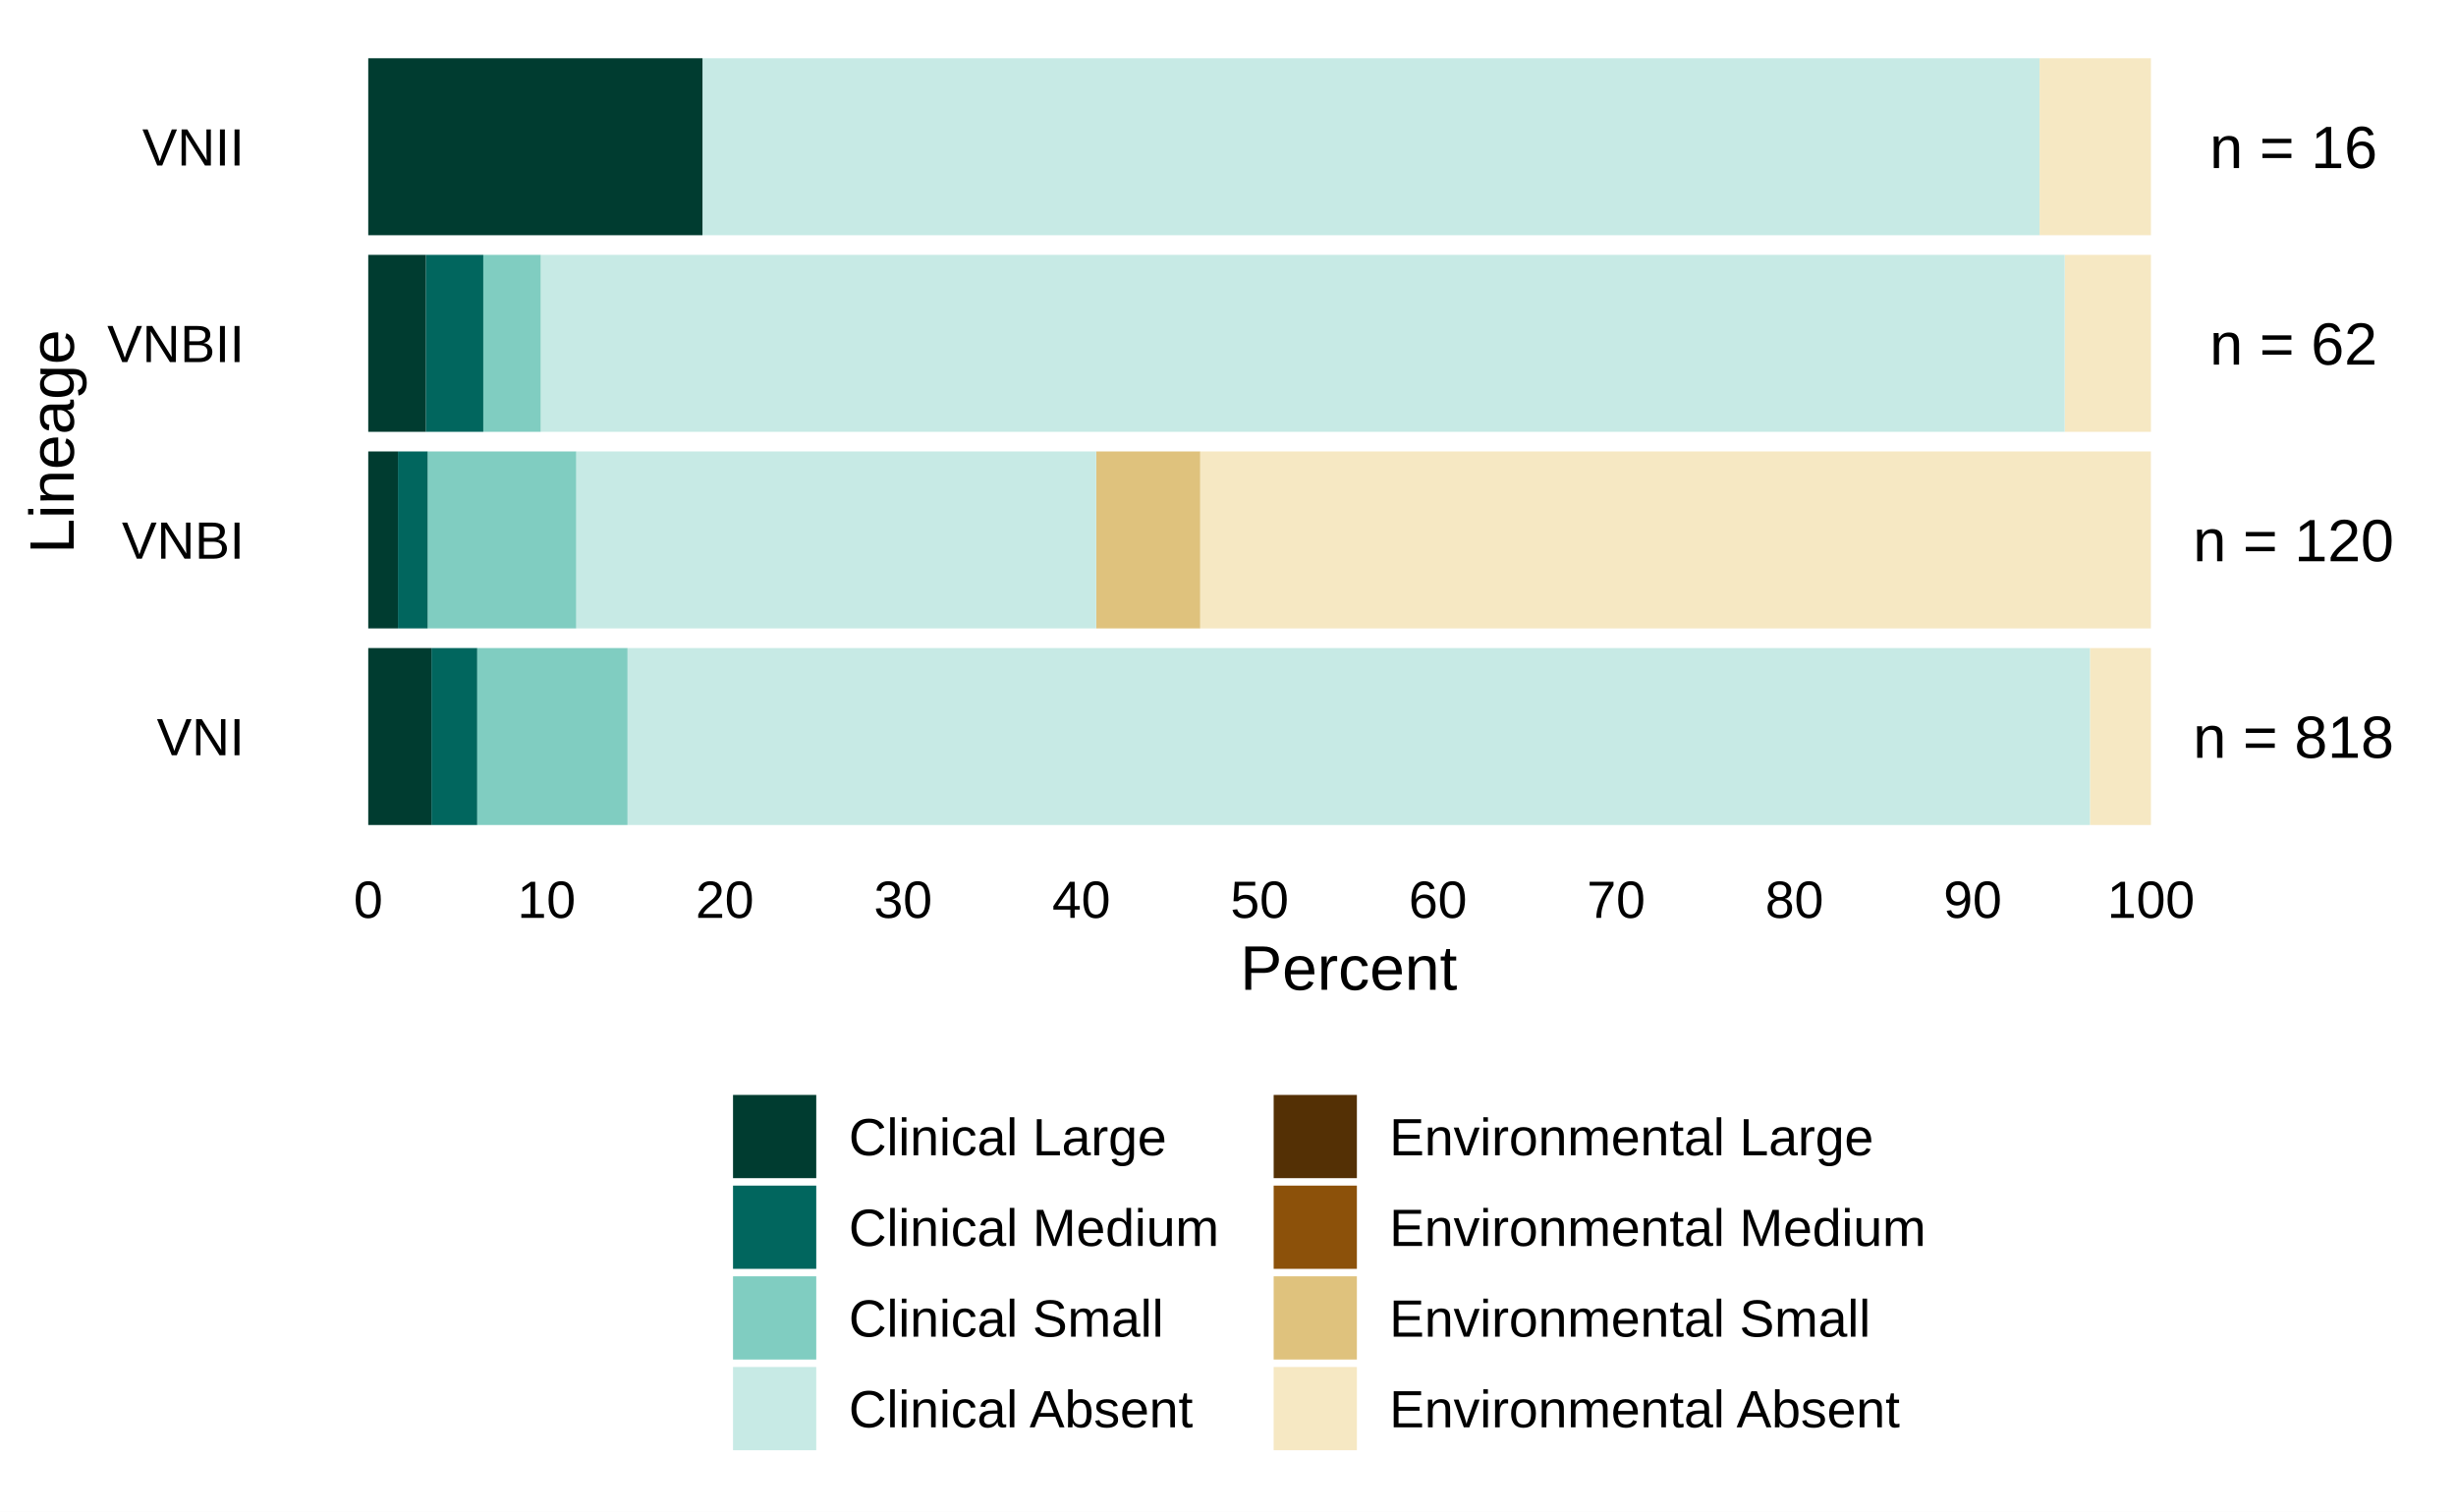
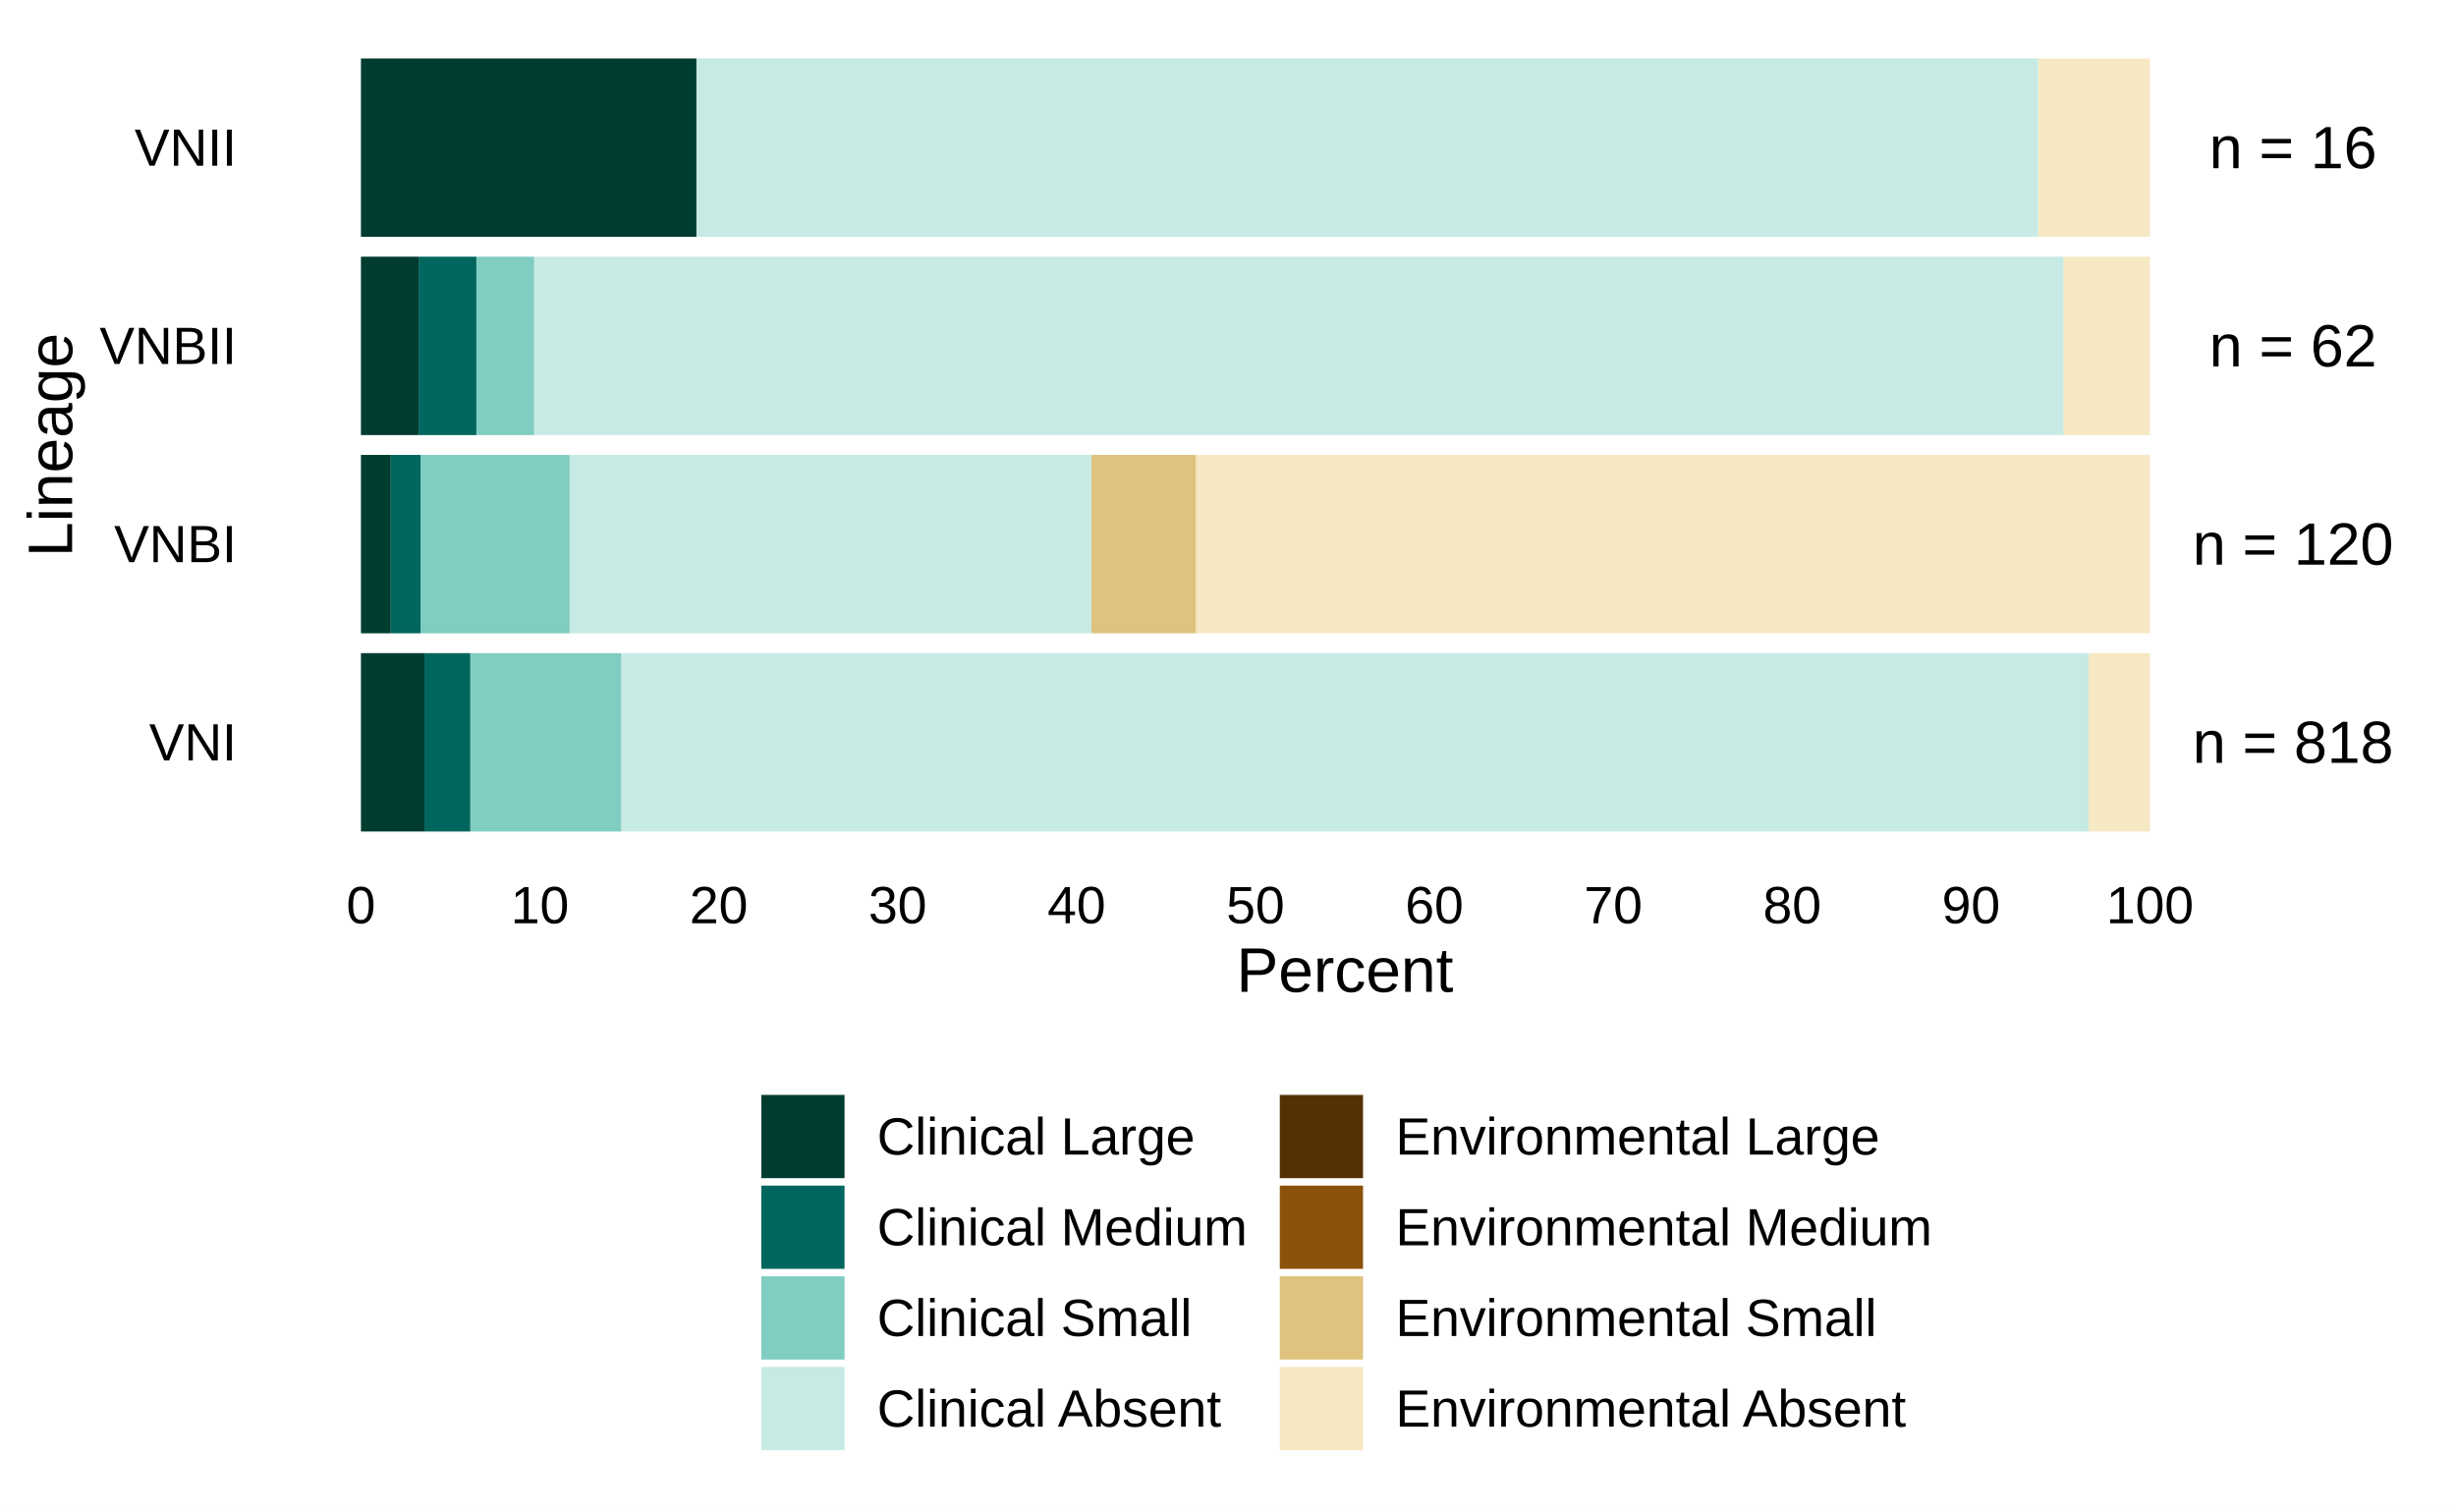
- <svg xmlns="http://www.w3.org/2000/svg" class="svglite" width="468.00pt" height="288.00pt" viewBox="0 0 468.00 288.00">
-   <defs>
-     <style type="text/css">
+ <svg xmlns="http://www.w3.org/2000/svg" width="468.00pt" height="288.00pt" viewBox="0 0 468.00 288.00">
+   <g class="svglite">
+     <defs>
+       <style type="text/css">
    .svglite line, .svglite polyline, .svglite polygon, .svglite path, .svglite rect, .svglite circle {
      fill: none;
      stroke: #000000;
      stroke-linecap: round;
      stroke-linejoin: round;
      stroke-miterlimit: 10.00;
    }
    .svglite text {
      white-space: pre;
    }
+     .svglite g.glyphgroup path {
+       fill: inherit;
+       stroke: none;
+     }
  </style>
-   </defs>
-   <rect width="100%" height="100%" style="stroke: none; fill: #FFFFFF;" />
-   <defs>
-     <clipPath id="cpMC4wMHw0NjguMDB8MC4wMHwyODguMDA=">
-       <rect x="0.00" y="0.00" width="468.00" height="288.00" />
-     </clipPath>
-   </defs>
-   <g clip-path="url(#cpMC4wMHw0NjguMDB8MC4wMHwyODguMDA=)">
-     <rect x="0.00" y="0.00" width="468.00" height="288.00" style="stroke-width: 1.07; stroke: #FFFFFF; fill: #FFFFFF;" />
-   </g>
-   <defs>
-     <clipPath id="cpNTEuNDh8NDYyLjUyfDUuNDh8MTYyLjgy">
-       <rect x="51.48" y="5.48" width="411.04" height="157.34" />
-     </clipPath>
-   </defs>
-   <g clip-path="url(#cpNTEuNDh8NDYyLjUyfDUuNDh8MTYyLjgy)">
-     <rect x="398.24" y="123.48" width="11.63" height="33.72" style="stroke-width: 1.07; stroke: none; stroke-linecap: butt; stroke-linejoin: miter; fill: #F6E8C3;" />
-     <rect x="228.69" y="86.02" width="181.17" height="33.72" style="stroke-width: 1.07; stroke: none; stroke-linecap: butt; stroke-linejoin: miter; fill: #F6E8C3;" />
-     <rect x="393.43" y="48.56" width="16.44" height="33.72" style="stroke-width: 1.07; stroke: none; stroke-linecap: butt; stroke-linejoin: miter; fill: #F6E8C3;" />
-     <rect x="388.64" y="11.10" width="21.23" height="33.72" style="stroke-width: 1.07; stroke: none; stroke-linecap: butt; stroke-linejoin: miter; fill: #F6E8C3;" />
-     <rect x="208.88" y="86.02" width="19.82" height="33.72" style="stroke-width: 1.07; stroke: none; stroke-linecap: butt; stroke-linejoin: miter; fill: #DFC27D;" />
-     <rect x="119.59" y="123.48" width="278.65" height="33.72" style="stroke-width: 1.07; stroke: none; stroke-linecap: butt; stroke-linejoin: miter; fill: #C7EAE5;" />
-     <rect x="109.80" y="86.02" width="99.08" height="33.72" style="stroke-width: 1.07; stroke: none; stroke-linecap: butt; stroke-linejoin: miter; fill: #C7EAE5;" />
-     <rect x="103.04" y="48.56" width="290.39" height="33.72" style="stroke-width: 1.07; stroke: none; stroke-linecap: butt; stroke-linejoin: miter; fill: #C7EAE5;" />
-     <rect x="133.86" y="11.10" width="254.78" height="33.72" style="stroke-width: 1.07; stroke: none; stroke-linecap: butt; stroke-linejoin: miter; fill: #C7EAE5;" />
-     <rect x="90.93" y="123.48" width="28.65" height="33.72" style="stroke-width: 1.07; stroke: none; stroke-linecap: butt; stroke-linejoin: miter; fill: #80CDC1;" />
-     <rect x="81.49" y="86.02" width="28.31" height="33.72" style="stroke-width: 1.07; stroke: none; stroke-linecap: butt; stroke-linejoin: miter; fill: #80CDC1;" />
-     <rect x="92.08" y="48.56" width="10.96" height="33.72" style="stroke-width: 1.07; stroke: none; stroke-linecap: butt; stroke-linejoin: miter; fill: #80CDC1;" />
-     <rect x="82.21" y="123.48" width="8.72" height="33.72" style="stroke-width: 1.07; stroke: none; stroke-linecap: butt; stroke-linejoin: miter; fill: #01665E;" />
-     <rect x="75.83" y="86.02" width="5.66" height="33.72" style="stroke-width: 1.07; stroke: none; stroke-linecap: butt; stroke-linejoin: miter; fill: #01665E;" />
-     <rect x="81.13" y="48.56" width="10.96" height="33.72" style="stroke-width: 1.07; stroke: none; stroke-linecap: butt; stroke-linejoin: miter; fill: #01665E;" />
-     <rect x="70.17" y="123.48" width="12.04" height="33.72" style="stroke-width: 1.07; stroke: none; stroke-linecap: butt; stroke-linejoin: miter; fill: #003C30;" />
-     <rect x="70.17" y="86.02" width="5.66" height="33.72" style="stroke-width: 1.07; stroke: none; stroke-linecap: butt; stroke-linejoin: miter; fill: #003C30;" />
-     <rect x="70.17" y="48.56" width="10.96" height="33.72" style="stroke-width: 1.07; stroke: none; stroke-linecap: butt; stroke-linejoin: miter; fill: #003C30;" />
-     <rect x="70.17" y="11.10" width="63.69" height="33.72" style="stroke-width: 1.07; stroke: none; stroke-linecap: butt; stroke-linejoin: miter; fill: #003C30;" />
-     <text x="437.04" y="106.94" text-anchor="middle" style="font-size: 11.38px; font-family: &quot;Liberation Sans&quot;;" textLength="41.94px" lengthAdjust="spacingAndGlyphs">n =  120</text>
-     <text x="437.04" y="69.48" text-anchor="middle" style="font-size: 11.38px; font-family: &quot;Liberation Sans&quot;;" textLength="35.43px" lengthAdjust="spacingAndGlyphs">n =  62</text>
-     <text x="437.04" y="144.40" text-anchor="middle" style="font-size: 11.38px; font-family: &quot;Liberation Sans&quot;;" textLength="41.94px" lengthAdjust="spacingAndGlyphs">n =  818</text>
-     <text x="437.04" y="32.02" text-anchor="middle" style="font-size: 11.38px; font-family: &quot;Liberation Sans&quot;;" textLength="35.43px" lengthAdjust="spacingAndGlyphs">n =  16</text>
-   </g>
-   <g clip-path="url(#cpMC4wMHw0NjguMDB8MC4wMHwyODguMDA=)">
-     <text x="46.55" y="143.91" text-anchor="end" style="font-size: 10.00px; font-family: &quot;Liberation Sans&quot;;" textLength="16.99px" lengthAdjust="spacingAndGlyphs">VNI</text>
-     <text x="46.55" y="106.45" text-anchor="end" style="font-size: 10.00px; font-family: &quot;Liberation Sans&quot;;" textLength="23.49px" lengthAdjust="spacingAndGlyphs">VNBI</text>
-     <text x="46.55" y="68.99" text-anchor="end" style="font-size: 10.00px; font-family: &quot;Liberation Sans&quot;;" textLength="26.88px" lengthAdjust="spacingAndGlyphs">VNBII</text>
-     <text x="46.55" y="31.53" text-anchor="end" style="font-size: 10.00px; font-family: &quot;Liberation Sans&quot;;" textLength="20.38px" lengthAdjust="spacingAndGlyphs">VNII</text>
-     <text x="70.17" y="174.89" text-anchor="middle" style="font-size: 10.00px; font-family: &quot;Liberation Sans&quot;;" textLength="5.72px" lengthAdjust="spacingAndGlyphs">0</text>
-     <text x="104.14" y="174.89" text-anchor="middle" style="font-size: 10.00px; font-family: &quot;Liberation Sans&quot;;" textLength="11.43px" lengthAdjust="spacingAndGlyphs">10</text>
-     <text x="138.11" y="174.89" text-anchor="middle" style="font-size: 10.00px; font-family: &quot;Liberation Sans&quot;;" textLength="11.43px" lengthAdjust="spacingAndGlyphs">20</text>
-     <text x="172.08" y="174.89" text-anchor="middle" style="font-size: 10.00px; font-family: &quot;Liberation Sans&quot;;" textLength="11.43px" lengthAdjust="spacingAndGlyphs">30</text>
-     <text x="206.05" y="174.89" text-anchor="middle" style="font-size: 10.00px; font-family: &quot;Liberation Sans&quot;;" textLength="11.43px" lengthAdjust="spacingAndGlyphs">40</text>
-     <text x="240.02" y="174.89" text-anchor="middle" style="font-size: 10.00px; font-family: &quot;Liberation Sans&quot;;" textLength="11.43px" lengthAdjust="spacingAndGlyphs">50</text>
-     <text x="273.99" y="174.89" text-anchor="middle" style="font-size: 10.00px; font-family: &quot;Liberation Sans&quot;;" textLength="11.43px" lengthAdjust="spacingAndGlyphs">60</text>
-     <text x="307.96" y="174.89" text-anchor="middle" style="font-size: 10.00px; font-family: &quot;Liberation Sans&quot;;" textLength="11.43px" lengthAdjust="spacingAndGlyphs">70</text>
-     <text x="341.93" y="174.89" text-anchor="middle" style="font-size: 10.00px; font-family: &quot;Liberation Sans&quot;;" textLength="11.43px" lengthAdjust="spacingAndGlyphs">80</text>
-     <text x="375.90" y="174.89" text-anchor="middle" style="font-size: 10.00px; font-family: &quot;Liberation Sans&quot;;" textLength="11.43px" lengthAdjust="spacingAndGlyphs">90</text>
-     <text x="409.87" y="174.89" text-anchor="middle" style="font-size: 10.00px; font-family: &quot;Liberation Sans&quot;;" textLength="17.15px" lengthAdjust="spacingAndGlyphs">100</text>
-     <text x="257.00" y="188.60" text-anchor="middle" style="font-size: 12.00px; font-family: &quot;Liberation Sans&quot;;" textLength="43.26px" lengthAdjust="spacingAndGlyphs">Percent</text>
-     <text transform="translate(14.05,84.15) rotate(-90)" text-anchor="middle" style="font-size: 12.00px; font-family: &quot;Liberation Sans&quot;;" textLength="44.45px" lengthAdjust="spacingAndGlyphs">Lineage</text>
-     <rect x="139.68" y="208.63" width="15.86" height="15.86" style="stroke-width: 1.07; stroke: none; stroke-linecap: butt; stroke-linejoin: miter; fill: #003C30;" />
-     <rect x="139.68" y="225.91" width="15.86" height="15.86" style="stroke-width: 1.07; stroke: none; stroke-linecap: butt; stroke-linejoin: miter; fill: #01665E;" />
-     <rect x="139.68" y="243.19" width="15.86" height="15.86" style="stroke-width: 1.07; stroke: none; stroke-linecap: butt; stroke-linejoin: miter; fill: #80CDC1;" />
-     <rect x="139.68" y="260.47" width="15.86" height="15.86" style="stroke-width: 1.07; stroke: none; stroke-linecap: butt; stroke-linejoin: miter; fill: #C7EAE5;" />
-     <rect x="242.70" y="208.63" width="15.86" height="15.86" style="stroke-width: 1.07; stroke: none; stroke-linecap: butt; stroke-linejoin: miter; fill: #543005;" />
-     <rect x="242.70" y="225.91" width="15.86" height="15.86" style="stroke-width: 1.07; stroke: none; stroke-linecap: butt; stroke-linejoin: miter; fill: #8C510A;" />
-     <rect x="242.70" y="243.19" width="15.86" height="15.86" style="stroke-width: 1.07; stroke: none; stroke-linecap: butt; stroke-linejoin: miter; fill: #DFC27D;" />
-     <rect x="242.70" y="260.47" width="15.86" height="15.86" style="stroke-width: 1.07; stroke: none; stroke-linecap: butt; stroke-linejoin: miter; fill: #F6E8C3;" />
-     <text x="161.73" y="220.13" style="font-size: 10.00px; font-family: &quot;Liberation Sans&quot;;" textLength="62.59px" lengthAdjust="spacingAndGlyphs">Clinical Large</text>
-     <text x="161.73" y="237.41" style="font-size: 10.00px; font-family: &quot;Liberation Sans&quot;;" textLength="74.79px" lengthAdjust="spacingAndGlyphs">Clinical Medium</text>
-     <text x="161.73" y="254.69" style="font-size: 10.00px; font-family: &quot;Liberation Sans&quot;;" textLength="61.43px" lengthAdjust="spacingAndGlyphs">Clinical Small</text>
-     <text x="161.73" y="271.97" style="font-size: 10.00px; font-family: &quot;Liberation Sans&quot;;" textLength="68.57px" lengthAdjust="spacingAndGlyphs">Clinical Absent</text>
-     <text x="264.75" y="220.13" style="font-size: 10.00px; font-family: &quot;Liberation Sans&quot;;" textLength="98.09px" lengthAdjust="spacingAndGlyphs">Environmental Large</text>
-     <text x="264.75" y="237.41" style="font-size: 10.00px; font-family: &quot;Liberation Sans&quot;;" textLength="110.28px" lengthAdjust="spacingAndGlyphs">Environmental Medium</text>
-     <text x="264.75" y="254.69" style="font-size: 10.00px; font-family: &quot;Liberation Sans&quot;;" textLength="96.93px" lengthAdjust="spacingAndGlyphs">Environmental Small</text>
-     <text x="264.75" y="271.97" style="font-size: 10.00px; font-family: &quot;Liberation Sans&quot;;" textLength="104.07px" lengthAdjust="spacingAndGlyphs">Environmental Absent</text>
+     </defs>
+     <rect width="100%" height="100%" style="stroke: none; fill: #FFFFFF;" />
+     <defs>
+       <clipPath id="cpMC4wMHw0NjguMDB8MC4wMHwyODguMDA=">
+         <rect x="0.00" y="0.00" width="468.00" height="288.00" />
+       </clipPath>
+     </defs>
+     <g clip-path="url(#cpMC4wMHw0NjguMDB8MC4wMHwyODguMDA=)">
+       <rect x="0" y="0.00" width="468.00" height="288.00" style="stroke-width: 1.07; stroke: #FFFFFF; fill: #FFFFFF;" />
+     </g>
+     <defs>
+       <clipPath id="cpNTAuMDN8NDYyLjUyfDUuNDh8MTY0LjEx">
+         <rect x="50.03" y="5.48" width="412.50" height="158.63" />
+       </clipPath>
+     </defs>
+     <g clip-path="url(#cpNTAuMDN8NDYyLjUyfDUuNDh8MTY0LjEx)">
+       <rect x="398.01" y="124.45" width="11.67" height="33.99" style="stroke-width: 1.07; stroke: none; stroke-linecap: butt; stroke-linejoin: miter; fill: #F6E8C3;" />
+       <rect x="227.86" y="86.68" width="181.82" height="33.99" style="stroke-width: 1.07; stroke: none; stroke-linecap: butt; stroke-linejoin: miter; fill: #F6E8C3;" />
+       <rect x="393.18" y="48.91" width="16.50" height="33.99" style="stroke-width: 1.07; stroke: none; stroke-linecap: butt; stroke-linejoin: miter; fill: #F6E8C3;" />
+       <rect x="388.37" y="11.14" width="21.31" height="33.99" style="stroke-width: 1.07; stroke: none; stroke-linecap: butt; stroke-linejoin: miter; fill: #F6E8C3;" />
+       <rect x="207.98" y="86.68" width="19.89" height="33.99" style="stroke-width: 1.07; stroke: none; stroke-linecap: butt; stroke-linejoin: miter; fill: #DFC27D;" />
+       <rect x="118.37" y="124.45" width="279.64" height="33.99" style="stroke-width: 1.07; stroke: none; stroke-linecap: butt; stroke-linejoin: miter; fill: #C7EAE5;" />
+       <rect x="108.55" y="86.68" width="99.43" height="33.99" style="stroke-width: 1.07; stroke: none; stroke-linecap: butt; stroke-linejoin: miter; fill: #C7EAE5;" />
+       <rect x="101.77" y="48.91" width="291.42" height="33.99" style="stroke-width: 1.07; stroke: none; stroke-linecap: butt; stroke-linejoin: miter; fill: #C7EAE5;" />
+       <rect x="132.69" y="11.14" width="255.68" height="33.99" style="stroke-width: 1.07; stroke: none; stroke-linecap: butt; stroke-linejoin: miter; fill: #C7EAE5;" />
+       <rect x="89.61" y="124.45" width="28.76" height="33.99" style="stroke-width: 1.07; stroke: none; stroke-linecap: butt; stroke-linejoin: miter; fill: #80CDC1;" />
+       <rect x="80.14" y="86.68" width="28.41" height="33.99" style="stroke-width: 1.07; stroke: none; stroke-linecap: butt; stroke-linejoin: miter; fill: #80CDC1;" />
+       <rect x="90.77" y="48.91" width="11.00" height="33.99" style="stroke-width: 1.07; stroke: none; stroke-linecap: butt; stroke-linejoin: miter; fill: #80CDC1;" />
+       <rect x="80.86" y="124.45" width="8.75" height="33.99" style="stroke-width: 1.07; stroke: none; stroke-linecap: butt; stroke-linejoin: miter; fill: #01665E;" />
+       <rect x="74.46" y="86.68" width="5.68" height="33.99" style="stroke-width: 1.07; stroke: none; stroke-linecap: butt; stroke-linejoin: miter; fill: #01665E;" />
+       <rect x="79.77" y="48.91" width="11.00" height="33.99" style="stroke-width: 1.07; stroke: none; stroke-linecap: butt; stroke-linejoin: miter; fill: #01665E;" />
+       <rect x="68.78" y="124.45" width="12.09" height="33.99" style="stroke-width: 1.07; stroke: none; stroke-linecap: butt; stroke-linejoin: miter; fill: #003C30;" />
+       <rect x="68.78" y="86.68" width="5.68" height="33.99" style="stroke-width: 1.07; stroke: none; stroke-linecap: butt; stroke-linejoin: miter; fill: #003C30;" />
+       <rect x="68.78" y="48.91" width="11.00" height="33.99" style="stroke-width: 1.07; stroke: none; stroke-linecap: butt; stroke-linejoin: miter; fill: #003C30;" />
+       <rect x="68.78" y="11.14" width="63.92" height="33.99" style="stroke-width: 1.07; stroke: none; stroke-linecap: butt; stroke-linejoin: miter; fill: #003C30;" />
+       <text x="436.95" y="107.59" text-anchor="middle" style="font-size: 11.38px; font-family: &quot;Liberation Sans&quot;;" textLength="41.42px" lengthAdjust="spacingAndGlyphs">n =  120</text>
+       <text x="436.95" y="69.82" text-anchor="middle" style="font-size: 11.38px; font-family: &quot;Liberation Sans&quot;;" textLength="35.09px" lengthAdjust="spacingAndGlyphs">n =  62</text>
+       <text x="436.95" y="145.36" text-anchor="middle" style="font-size: 11.38px; font-family: &quot;Liberation Sans&quot;;" textLength="41.42px" lengthAdjust="spacingAndGlyphs">n =  818</text>
+       <text x="436.95" y="32.05" text-anchor="middle" style="font-size: 11.38px; font-family: &quot;Liberation Sans&quot;;" textLength="35.09px" lengthAdjust="spacingAndGlyphs">n =  16</text>
+     </g>
+     <g clip-path="url(#cpMC4wMHw0NjguMDB8MC4wMHwyODguMDA=)">
+       <text x="45.09" y="144.89" text-anchor="end" style="font-size: 10.00px; font-family: &quot;Liberation Sans&quot;;" textLength="16.67px" lengthAdjust="spacingAndGlyphs">VNI</text>
+       <text x="45.09" y="107.12" text-anchor="end" style="font-size: 10.00px; font-family: &quot;Liberation Sans&quot;;" textLength="23.34px" lengthAdjust="spacingAndGlyphs">VNBI</text>
+       <text x="45.09" y="69.35" text-anchor="end" style="font-size: 10.00px; font-family: &quot;Liberation Sans&quot;;" textLength="26.12px" lengthAdjust="spacingAndGlyphs">VNBII</text>
+       <text x="45.09" y="31.58" text-anchor="end" style="font-size: 10.00px; font-family: &quot;Liberation Sans&quot;;" textLength="19.45px" lengthAdjust="spacingAndGlyphs">VNII</text>
+       <text x="68.78" y="175.92" text-anchor="middle" style="font-size: 10.00px; font-family: &quot;Liberation Sans&quot;;" textLength="5.56px" lengthAdjust="spacingAndGlyphs">0</text>
+       <text x="102.87" y="175.92" text-anchor="middle" style="font-size: 10.00px; font-family: &quot;Liberation Sans&quot;;" textLength="11.12px" lengthAdjust="spacingAndGlyphs">10</text>
+       <text x="136.96" y="175.92" text-anchor="middle" style="font-size: 10.00px; font-family: &quot;Liberation Sans&quot;;" textLength="11.12px" lengthAdjust="spacingAndGlyphs">20</text>
+       <text x="171.05" y="175.92" text-anchor="middle" style="font-size: 10.00px; font-family: &quot;Liberation Sans&quot;;" textLength="11.12px" lengthAdjust="spacingAndGlyphs">30</text>
+       <text x="205.14" y="175.92" text-anchor="middle" style="font-size: 10.00px; font-family: &quot;Liberation Sans&quot;;" textLength="11.12px" lengthAdjust="spacingAndGlyphs">40</text>
+       <text x="239.23" y="175.92" text-anchor="middle" style="font-size: 10.00px; font-family: &quot;Liberation Sans&quot;;" textLength="11.12px" lengthAdjust="spacingAndGlyphs">50</text>
+       <text x="273.32" y="175.92" text-anchor="middle" style="font-size: 10.00px; font-family: &quot;Liberation Sans&quot;;" textLength="11.12px" lengthAdjust="spacingAndGlyphs">60</text>
+       <text x="307.41" y="175.92" text-anchor="middle" style="font-size: 10.00px; font-family: &quot;Liberation Sans&quot;;" textLength="11.12px" lengthAdjust="spacingAndGlyphs">70</text>
+       <text x="341.50" y="175.92" text-anchor="middle" style="font-size: 10.00px; font-family: &quot;Liberation Sans&quot;;" textLength="11.12px" lengthAdjust="spacingAndGlyphs">80</text>
+       <text x="375.59" y="175.92" text-anchor="middle" style="font-size: 10.00px; font-family: &quot;Liberation Sans&quot;;" textLength="11.12px" lengthAdjust="spacingAndGlyphs">90</text>
+       <text x="409.68" y="175.92" text-anchor="middle" style="font-size: 10.00px; font-family: &quot;Liberation Sans&quot;;" textLength="16.69px" lengthAdjust="spacingAndGlyphs">100</text>
+       <text x="256.27" y="188.99" text-anchor="middle" style="font-size: 12.00px; font-family: &quot;Liberation Sans&quot;;" textLength="41.34px" lengthAdjust="spacingAndGlyphs">Percent</text>
+       <text transform="translate(13.74,84.79) rotate(-90)" text-anchor="middle" style="font-size: 12.00px; font-family: &quot;Liberation Sans&quot;;" textLength="42.70px" lengthAdjust="spacingAndGlyphs">Lineage</text>
+       <rect x="145.07" y="208.63" width="15.86" height="15.86" style="stroke-width: 1.07; stroke: none; stroke-linecap: butt; stroke-linejoin: miter; fill: #003C30;" />
+       <rect x="145.07" y="225.91" width="15.86" height="15.86" style="stroke-width: 1.07; stroke: none; stroke-linecap: butt; stroke-linejoin: miter; fill: #01665E;" />
+       <rect x="145.07" y="243.19" width="15.86" height="15.86" style="stroke-width: 1.07; stroke: none; stroke-linecap: butt; stroke-linejoin: miter; fill: #80CDC1;" />
+       <rect x="145.07" y="260.47" width="15.86" height="15.86" style="stroke-width: 1.07; stroke: none; stroke-linecap: butt; stroke-linejoin: miter; fill: #C7EAE5;" />
+       <rect x="243.87" y="208.63" width="15.86" height="15.86" style="stroke-width: 1.07; stroke: none; stroke-linecap: butt; stroke-linejoin: miter; fill: #543005;" />
+       <rect x="243.87" y="225.91" width="15.86" height="15.86" style="stroke-width: 1.07; stroke: none; stroke-linecap: butt; stroke-linejoin: miter; fill: #8C510A;" />
+       <rect x="243.87" y="243.19" width="15.86" height="15.86" style="stroke-width: 1.07; stroke: none; stroke-linecap: butt; stroke-linejoin: miter; fill: #DFC27D;" />
+       <rect x="243.87" y="260.47" width="15.86" height="15.86" style="stroke-width: 1.07; stroke: none; stroke-linecap: butt; stroke-linejoin: miter; fill: #F6E8C3;" />
+       <text x="167.12" y="220.00" style="font-size: 10.00px; font-family: &quot;Liberation Sans&quot;;" textLength="60.58px" lengthAdjust="spacingAndGlyphs">Clinical Large</text>
+       <text x="167.12" y="237.28" style="font-size: 10.00px; font-family: &quot;Liberation Sans&quot;;" textLength="70.56px" lengthAdjust="spacingAndGlyphs">Clinical Medium</text>
+       <text x="167.12" y="254.56" style="font-size: 10.00px; font-family: &quot;Liberation Sans&quot;;" textLength="60.00px" lengthAdjust="spacingAndGlyphs">Clinical Small</text>
+       <text x="167.12" y="271.84" style="font-size: 10.00px; font-family: &quot;Liberation Sans&quot;;" textLength="65.59px" lengthAdjust="spacingAndGlyphs">Clinical Absent</text>
+       <text x="265.92" y="220.00" style="font-size: 10.00px; font-family: &quot;Liberation Sans&quot;;" textLength="92.28px" lengthAdjust="spacingAndGlyphs">Environmental Large</text>
+       <text x="265.92" y="237.28" style="font-size: 10.00px; font-family: &quot;Liberation Sans&quot;;" textLength="102.27px" lengthAdjust="spacingAndGlyphs">Environmental Medium</text>
+       <text x="265.92" y="254.56" style="font-size: 10.00px; font-family: &quot;Liberation Sans&quot;;" textLength="91.70px" lengthAdjust="spacingAndGlyphs">Environmental Small</text>
+       <text x="265.92" y="271.84" style="font-size: 10.00px; font-family: &quot;Liberation Sans&quot;;" textLength="97.30px" lengthAdjust="spacingAndGlyphs">Environmental Absent</text>
+     </g>
  </g>
</svg>
